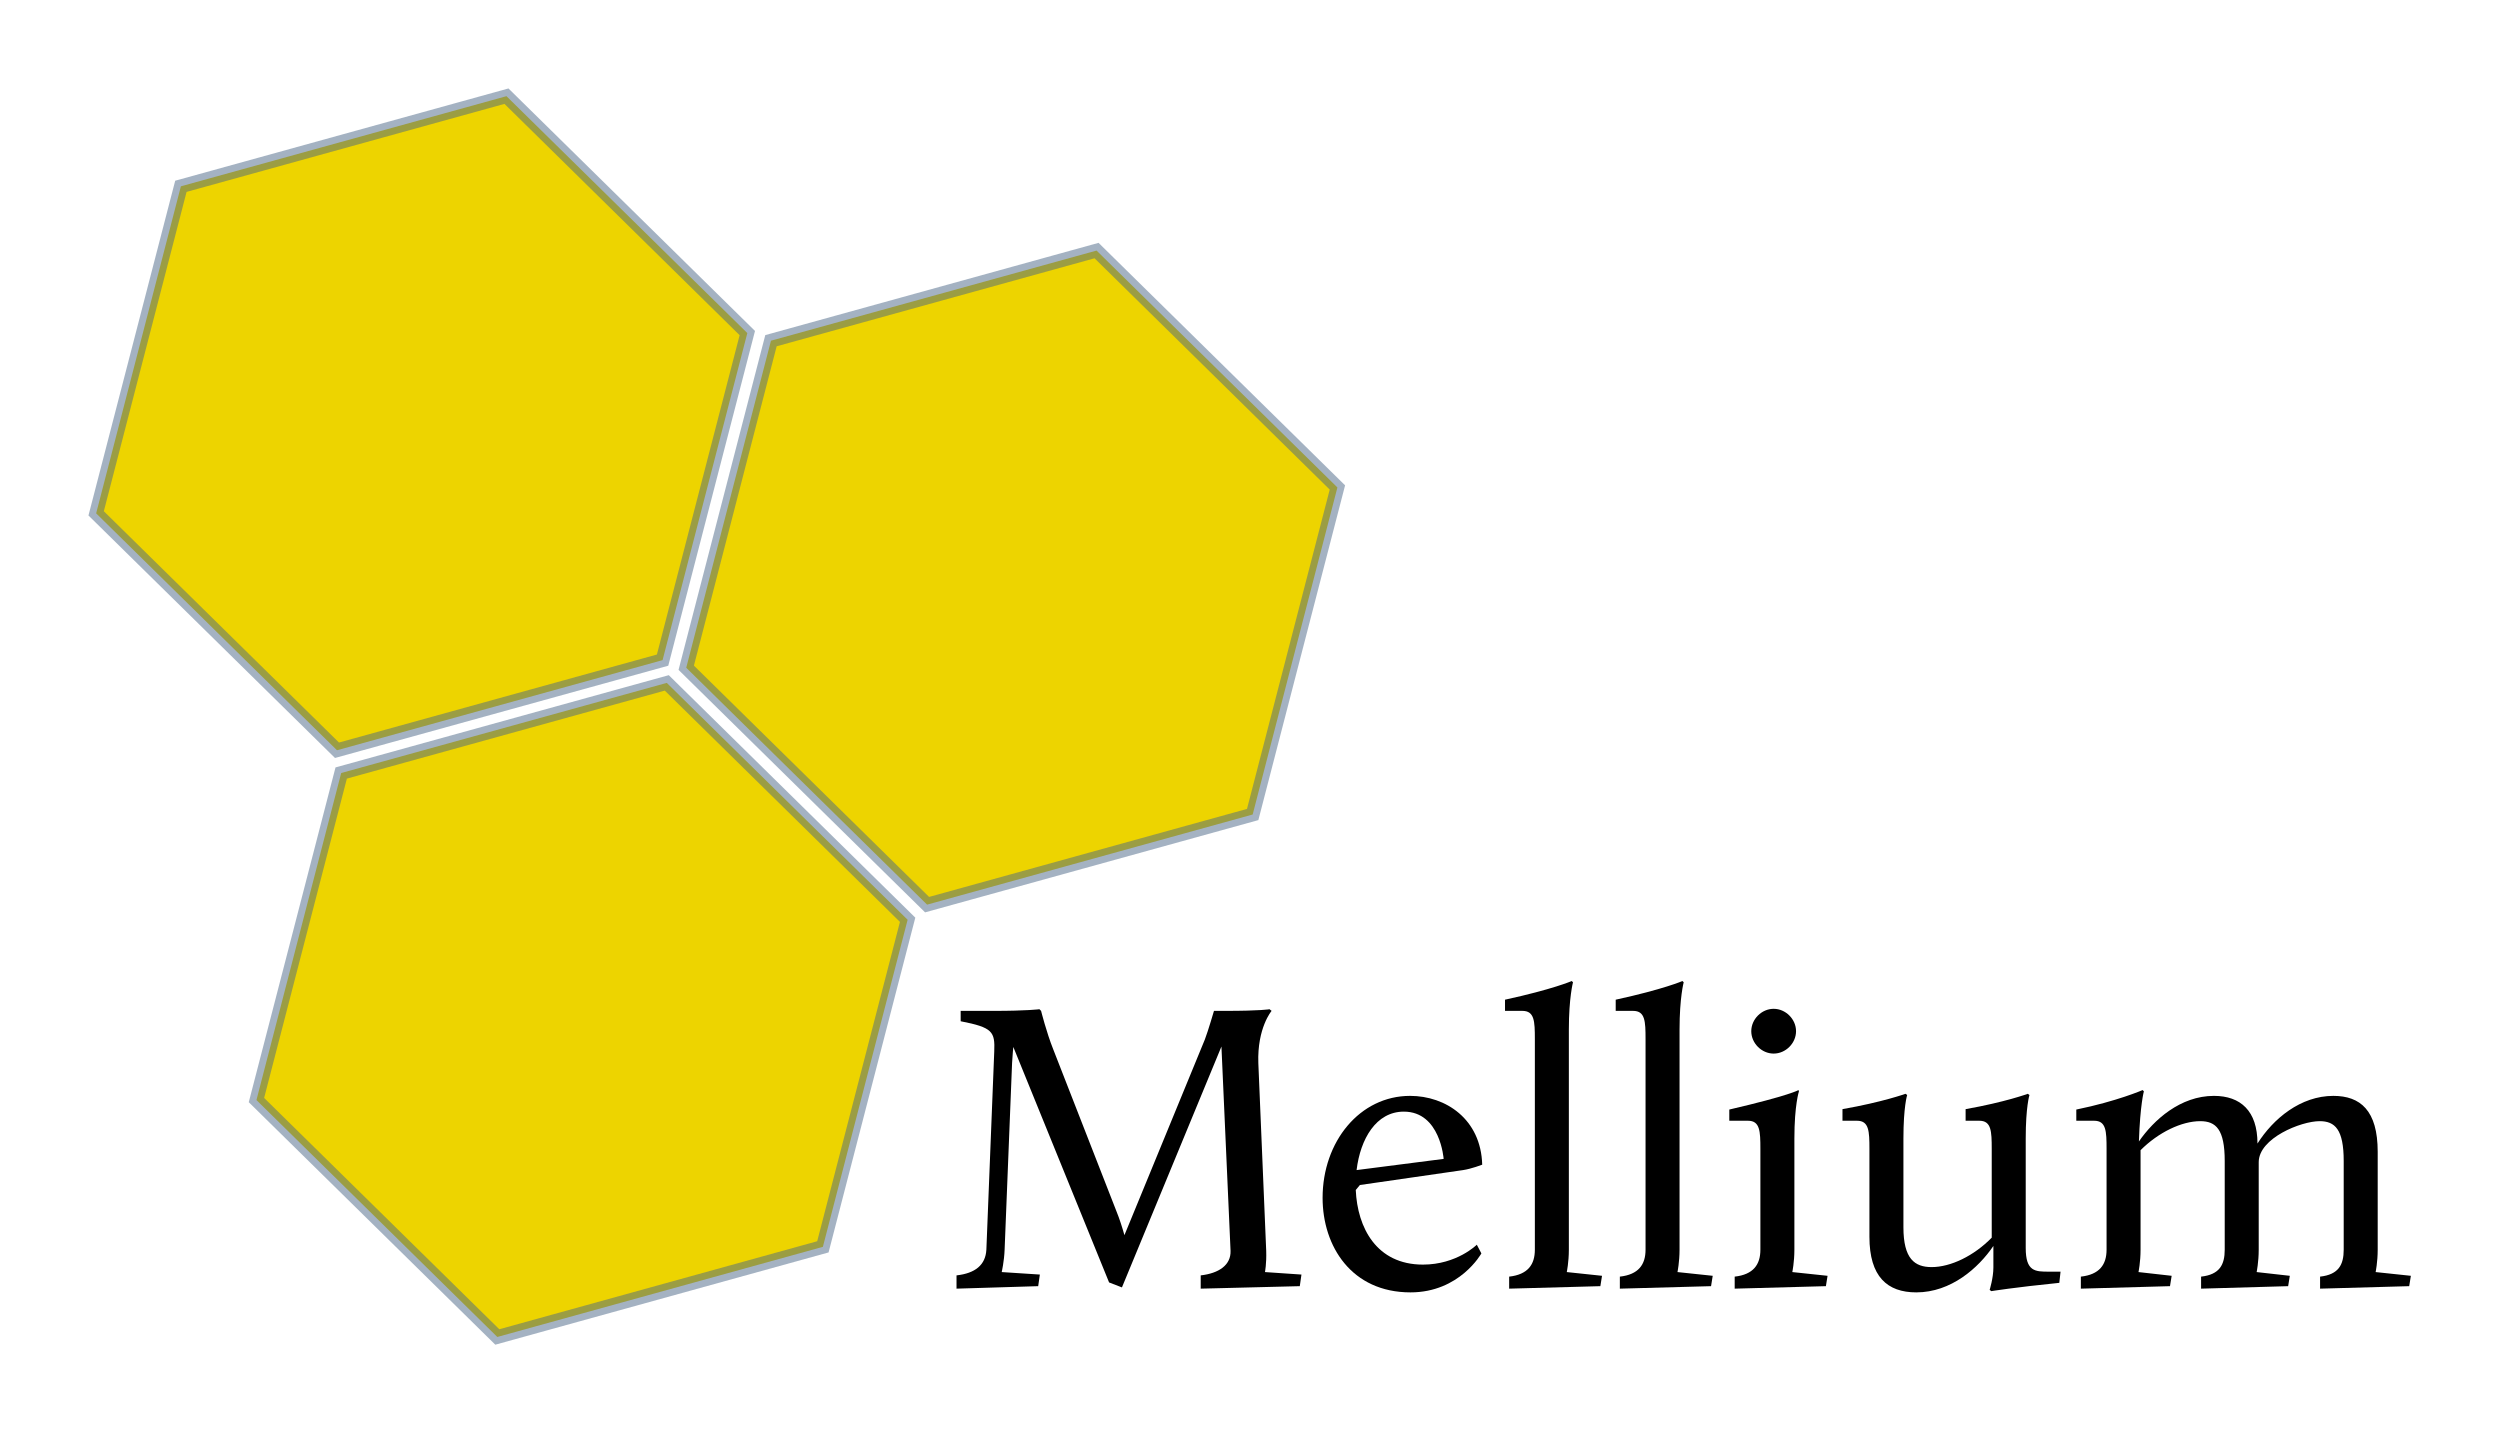
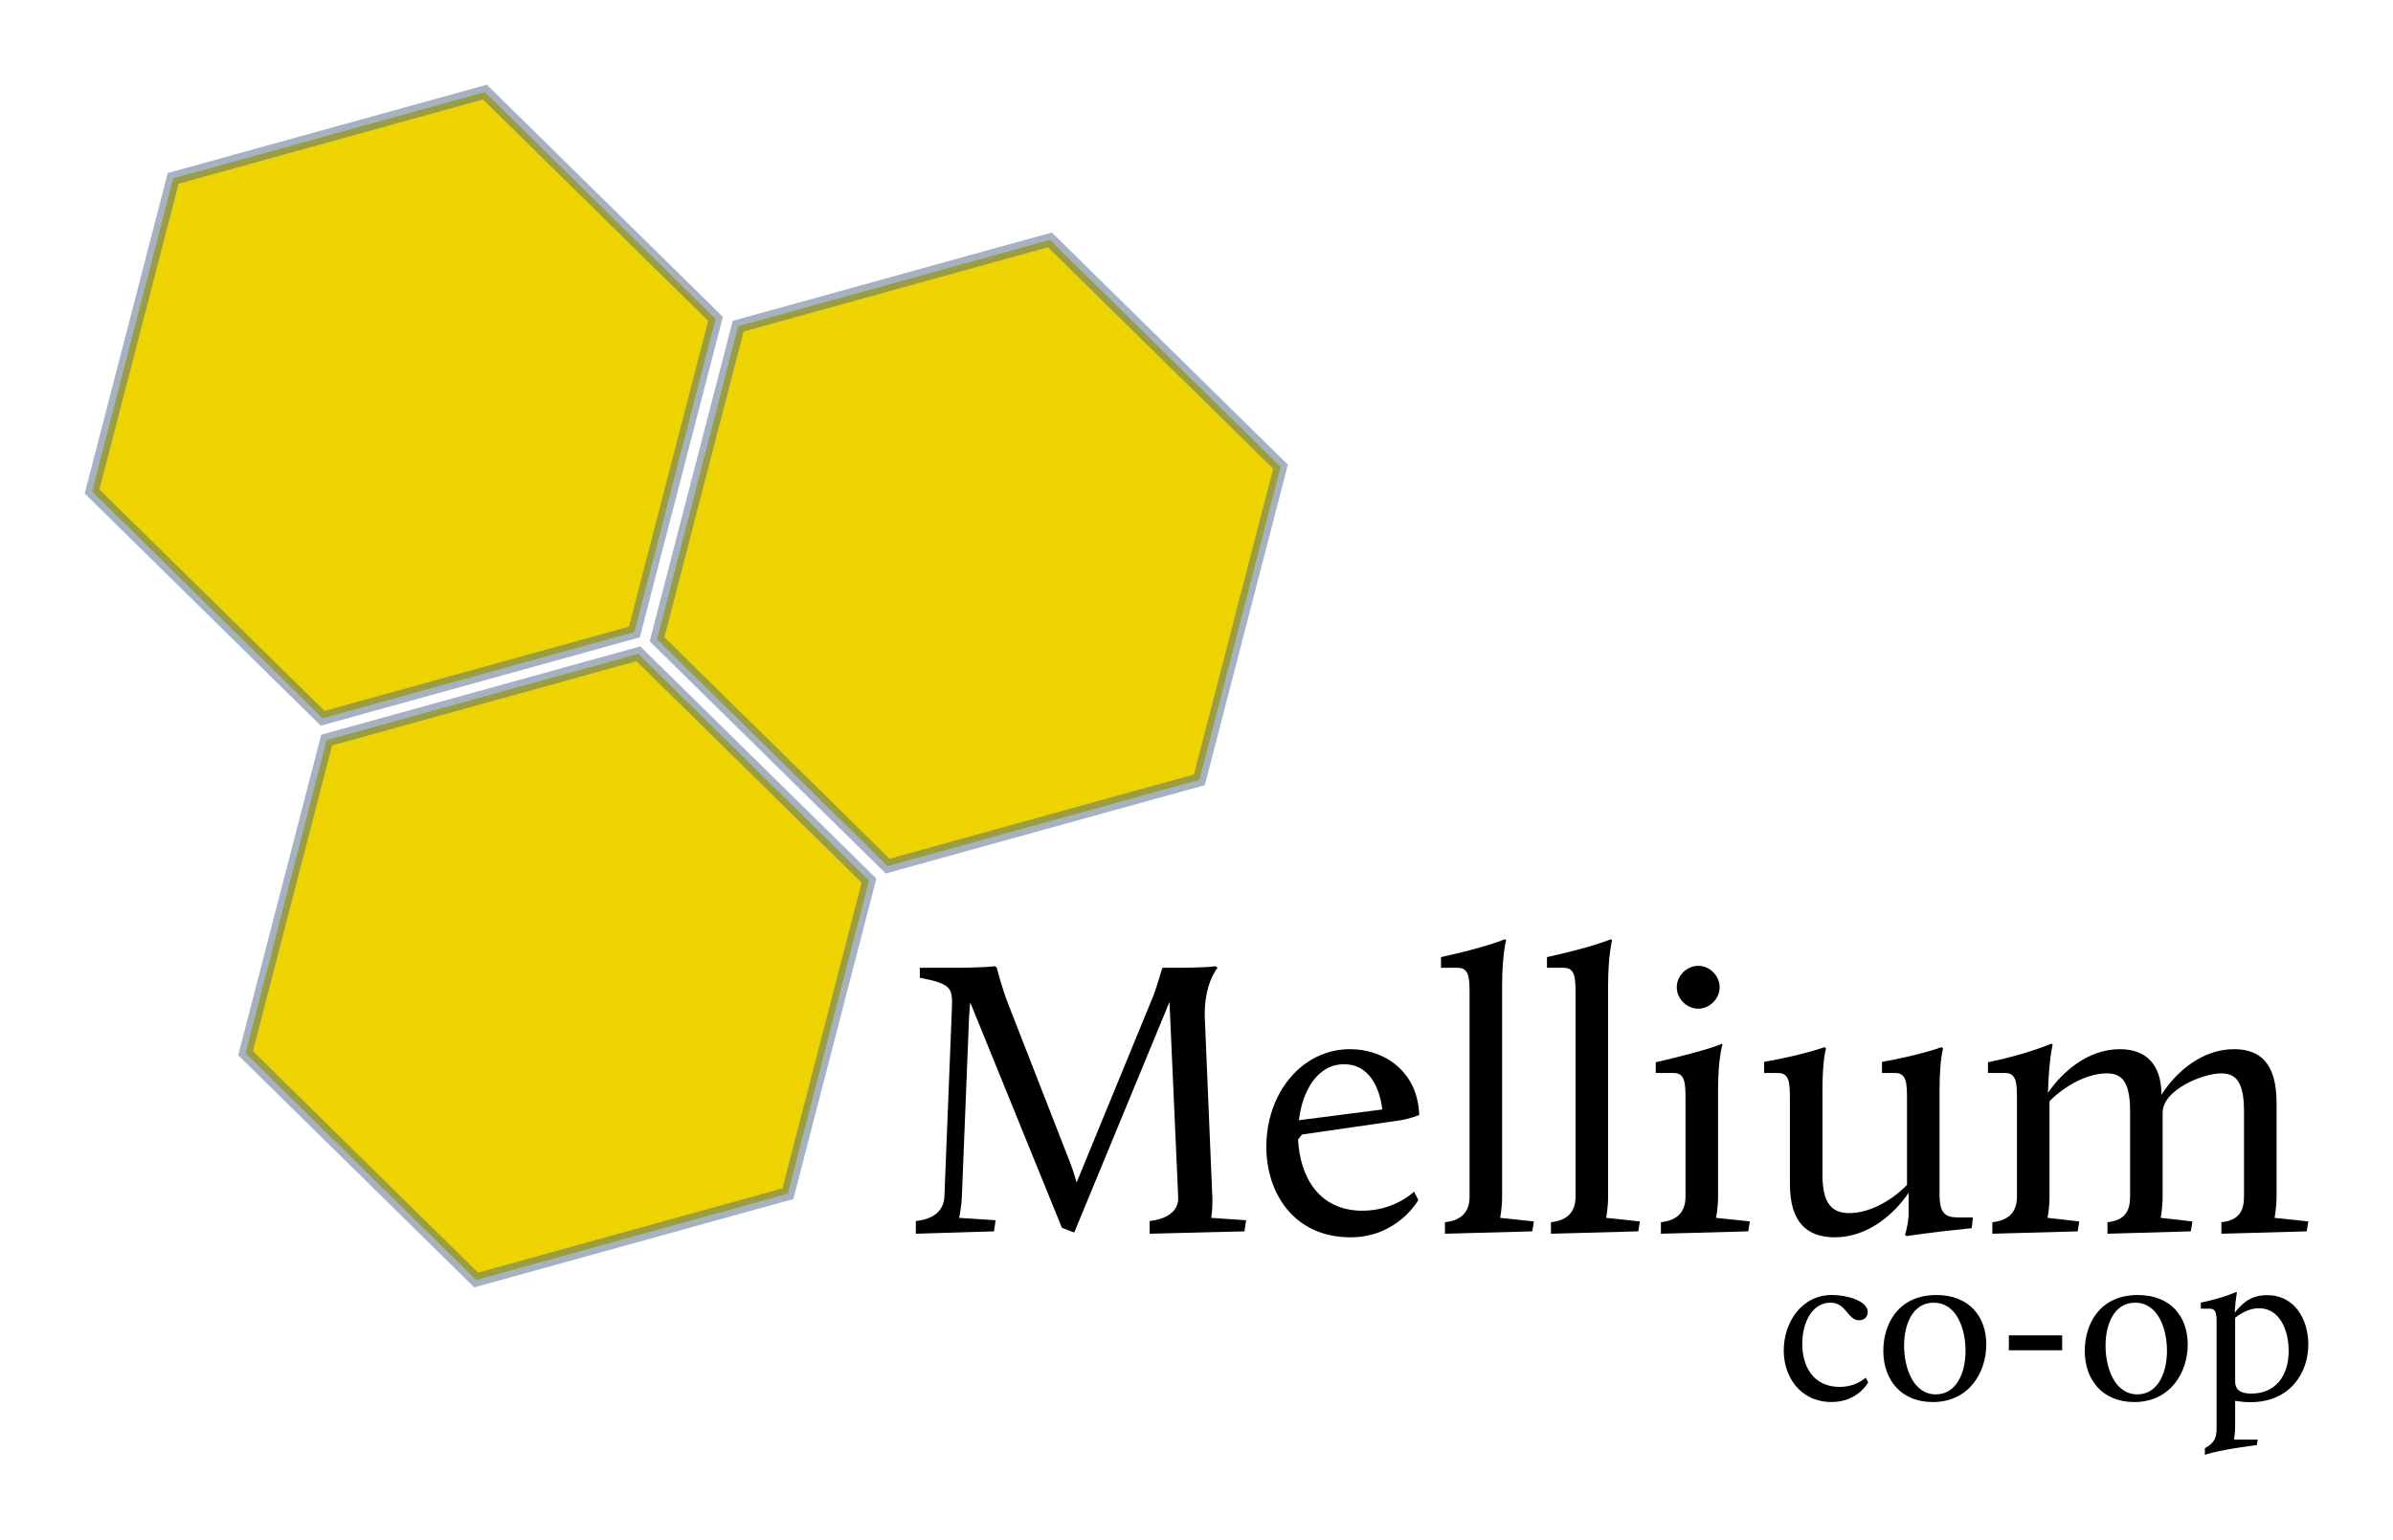
- <svg xmlns="http://www.w3.org/2000/svg" width="904.53" height="518.52" version="1.1" viewBox="0 0 904.53 518.52">
+ <svg xmlns="http://www.w3.org/2000/svg" width="904.28" height="581.76" version="1.1" viewBox="0 0 904.28 581.76">
  <g transform="translate(-5.0794 -526.61)">
    <g transform="translate(21.95 18.8)" fill="#edd400" stroke="#4a6785" stroke-dashoffset="44" stroke-linecap="round" stroke-opacity=".502" stroke-width="5">
      <path d="m222.86 746.65-117.8 32.611-87.143-85.714 30.659-118.33 117.8-32.611 87.143 85.714z" />
      <path d="m436.36 802.51-117.8 32.611-87.143-85.714 30.659-118.33 117.8-32.611 87.143 85.714z" />
      <path d="m280.86 958.93-117.8 32.611-87.143-85.714 30.659-118.33 117.8-32.611 87.143 85.714z" />
    </g>
-     <g transform="translate(-104.01 524.02)" stroke-width="1px" aria-label="Mellium">
-       <path d="m455.17 468.84 29.55-0.9 0.6-4.2-13.8-0.9s0.9-3.9 1.05-8.1l2.7-67.5c0.15-2.85 0.45-5.85 0.45-5.85l34.65 85.2 4.65 1.8 36-87.15 3.3 73.95c0.15 5.1-4.2 8.1-10.8 8.85v4.8l35.85-0.9 0.6-4.2-13.2-0.9s0.6-3 0.45-7.65l-2.85-67.95c-0.45-12.75 4.8-18.9 4.8-18.9l-0.75-0.6s-3 0.6-16.2 0.6h-3.9s-2.1 7.2-3.3 10.35l-29.1 70.8c-0.75-2.7-1.8-6-2.85-8.55l-22.95-58.8c-2.4-6-4.35-13.8-4.35-13.8l-0.6-0.6s-4.5 0.6-16.5 0.6h-12v3.75c11.55 2.25 12.45 3.75 12.15 10.95l-2.85 71.7c-0.3 5.55-4.05 8.55-10.8 9.3z" />
-       <path d="m587.62 435.99c0 17.55 10.5 34.2 31.8 34.2 17.85 0 25.65-14.1 25.65-14.1l-1.65-3.15s-7.2 7.2-19.5 7.2c-16.8 0-23.7-13.35-24.3-27l1.5-1.8 37.35-5.4c3-0.45 6.9-1.95 6.9-1.95-0.45-16.5-13.2-24.9-26.1-24.9-18.15 0-31.65 16.5-31.65 36.9zm29.4-31.2c13.2 0 14.4 17.1 14.4 17.1l-31.5 4.05c1.35-11.25 7.05-21.15 17.1-21.15z" />
-       <path d="m655.12 468.84 33-0.9 0.6-3.75-12.75-1.35s0.75-3.6 0.75-8.1v-79.65c0-11.55 1.5-17.1 1.5-17.1l-0.45-0.45s-6.9 3-24.15 6.75v4.05h6.3c4.35 0 4.5 3.75 4.5 10.2v76.2c0 5.4-2.55 9-9.3 9.75z" />
-       <path d="m695.17 468.84 33-0.9 0.6-3.75-12.75-1.35s0.75-3.6 0.75-8.1v-79.65c0-11.55 1.5-17.1 1.5-17.1l-0.45-0.45s-6.9 3-24.15 6.75v4.05h6.3c4.35 0 4.5 3.75 4.5 10.2v76.2c0 5.4-2.55 9-9.3 9.75z" />
-       <path d="m736.72 468.84 33-0.9 0.6-3.75-12.75-1.35s0.75-3.6 0.75-8.1v-40.2c0-12.15 1.65-17.1 1.65-17.1l-0.15-0.45s-3.15 1.95-25.05 7.05v4.05h6.75c4.35 0 4.5 3.75 4.5 10.2v36.45c0 5.4-2.55 9-9.3 9.75zm14.1-85.05c4.35 0 8.1-3.75 8.1-8.1s-3.75-8.1-8.1-8.1-8.1 3.75-8.1 8.1 3.75 8.1 8.1 8.1z" />
-       <path d="m785.47 450.09c0 14.4 6.45 20.1 16.95 20.1 12.6 0 22.5-8.85 27.9-16.8v7.8c0 3.75-1.35 8.1-1.35 8.1l0.6 0.45s8.25-1.35 24.6-3l0.45-4.05h-4.2c-4.95 0-8.4 0-8.4-8.55v-39.6c0-11.55 1.35-15.75 1.35-15.75l-0.6-0.45s-8.1 3-22.5 5.55v4.2h4.95c4.35 0 4.5 3.75 4.5 10.2v32.1c-6.45 6.6-14.85 10.65-21.75 10.65-6.15 0-10.2-3-10.2-14.4v-32.1c0-11.55 1.35-15.75 1.35-15.75l-0.6-0.45s-8.25 3-22.8 5.55v4.2h5.25c4.35 0 4.5 3.75 4.5 10.2z" />
-       <path d="m861.97 468.84 32.25-0.9 0.6-3.75-12-1.35s0.75-3.6 0.75-8.1v-36c6.45-6.45 14.85-10.5 21.6-10.5 5.7 0 8.85 3 8.85 14.4v32.1c0 5.4-1.8 9-8.55 9.75v4.35l31.5-0.9 0.6-3.75-12-1.35s0.75-3.6 0.75-8.1v-31.65c0-8.7 15.3-14.85 22.05-14.85 5.55 0 8.7 3 8.7 14.4v32.1c0 5.4-1.8 9-8.55 9.75v4.35l32.25-0.9 0.6-3.75-12.75-1.35s0.75-3.6 0.75-8.1v-35.4c0-15-6.3-20.25-16.05-20.25-11.85 0-21.75 8.25-27.45 17.25 0-11.85-6.15-17.25-15.75-17.25-12.15 0-21.75 8.7-27.15 16.5 0.45-13.35 1.8-18.15 1.8-18.15l-0.45-0.45s-9.3 4.05-24 7.05v4.05h6.45c4.35 0 4.5 3.75 4.5 10.2v36.45c0 5.4-2.55 9-9.3 9.75z" />
+     <g stroke-width="1px" aria-label="Mellium">
+       <path d="m351.16 992.86 29.55-0.9 0.6-4.2-13.8-0.9s0.9-3.9 1.05-8.1l2.7-67.5c0.15-2.85 0.45-5.85 0.45-5.85l34.65 85.2 4.65 1.8 36-87.15 3.3 73.95c0.15 5.1-4.2 8.1-10.8 8.85v4.8l35.85-0.9 0.6-4.2-13.2-0.9s0.6-3 0.45-7.65l-2.85-67.95c-0.45-12.75 4.8-18.9 4.8-18.9l-0.75-0.6s-3 0.6-16.2 0.6h-3.9s-2.1 7.2-3.3 10.35l-29.1 70.8c-0.75-2.7-1.8-6-2.85-8.55l-22.95-58.8c-2.4-6-4.35-13.8-4.35-13.8l-0.6-0.6s-4.5 0.6-16.5 0.6h-12v3.75c11.55 2.25 12.45 3.75 12.15 10.95l-2.85 71.7c-0.3 5.55-4.05 8.55-10.8 9.3z" />
+       <path d="m483.61 960.01c0 17.55 10.5 34.2 31.8 34.2 17.85 0 25.65-14.1 25.65-14.1l-1.65-3.15s-7.2 7.2-19.5 7.2c-16.8 0-23.7-13.35-24.3-27l1.5-1.8 37.35-5.4c3-0.45 6.9-1.95 6.9-1.95-0.45-16.5-13.2-24.9-26.1-24.9-18.15 0-31.65 16.5-31.65 36.9zm29.4-31.2c13.2 0 14.4 17.1 14.4 17.1l-31.5 4.05c1.35-11.25 7.05-21.15 17.1-21.15z" />
+       <path d="m551.11 992.86 33-0.9 0.6-3.75-12.75-1.35s0.75-3.6 0.75-8.1v-79.65c0-11.55 1.5-17.1 1.5-17.1l-0.45-0.45s-6.9 3-24.15 6.75v4.05h6.3c4.35 0 4.5 3.75 4.5 10.2v76.2c0 5.4-2.55 9-9.3 9.75z" />
+       <path d="m591.16 992.86 33-0.9 0.6-3.75-12.75-1.35s0.75-3.6 0.75-8.1v-79.65c0-11.55 1.5-17.1 1.5-17.1l-0.45-0.45s-6.9 3-24.15 6.75v4.05h6.3c4.35 0 4.5 3.75 4.5 10.2v76.2c0 5.4-2.55 9-9.3 9.75z" />
+       <path d="m632.71 992.86 33-0.9 0.6-3.75-12.75-1.35s0.75-3.6 0.75-8.1v-40.2c0-12.15 1.65-17.1 1.65-17.1l-0.15-0.45s-3.15 1.95-25.05 7.05v4.05h6.75c4.35 0 4.5 3.75 4.5 10.2v36.45c0 5.4-2.55 9-9.3 9.75zm14.1-85.05c4.35 0 8.1-3.75 8.1-8.1s-3.75-8.1-8.1-8.1-8.1 3.75-8.1 8.1 3.75 8.1 8.1 8.1z" />
+       <path d="m681.46 974.11c0 14.4 6.45 20.1 16.95 20.1 12.6 0 22.5-8.85 27.9-16.8v7.8c0 3.75-1.35 8.1-1.35 8.1l0.6 0.45s8.25-1.35 24.6-3l0.45-4.05h-4.2c-4.95 0-8.4 0-8.4-8.55v-39.6c0-11.55 1.35-15.75 1.35-15.75l-0.6-0.45s-8.1 3-22.5 5.55v4.2h4.95c4.35 0 4.5 3.75 4.5 10.2v32.1c-6.45 6.6-14.85 10.65-21.75 10.65-6.15 0-10.2-3-10.2-14.4v-32.1c0-11.55 1.35-15.75 1.35-15.75l-0.6-0.45s-8.25 3-22.8 5.55v4.2h5.25c4.35 0 4.5 3.75 4.5 10.2z" />
+       <path d="m757.96 992.86 32.25-0.9 0.6-3.75-12-1.35s0.75-3.6 0.75-8.1v-36c6.45-6.45 14.85-10.5 21.6-10.5 5.7 0 8.85 3 8.85 14.4v32.1c0 5.4-1.8 9-8.55 9.75v4.35l31.5-0.9 0.6-3.75-12-1.35s0.75-3.6 0.75-8.1v-31.65c0-8.7 15.3-14.85 22.05-14.85 5.55 0 8.7 3 8.7 14.4v32.1c0 5.4-1.8 9-8.55 9.75v4.35l32.25-0.9 0.6-3.75-12.75-1.35s0.75-3.6 0.75-8.1v-35.4c0-15-6.3-20.25-16.05-20.25-11.85 0-21.75 8.25-27.45 17.25 0-11.85-6.15-17.25-15.75-17.25-12.15 0-21.75 8.7-27.15 16.5 0.45-13.35 1.8-18.15 1.8-18.15l-0.45-0.45s-9.3 4.05-24 7.05v4.05h6.45c4.35 0 4.5 3.75 4.5 10.2v36.45c0 5.4-2.55 9-9.3 9.75z" />
+     </g>
+     <g aria-label="co-op">
+       <path d="m679.13 1037c0 9.813 6.144 19.456 18.091 19.456 9.899 0 13.824-7.424 13.824-7.424l-0.939-1.792s-3.499 3.499-9.899 3.499c-10.069 0-14.08-8.021-14.08-16.213 0-8.277 3.84-15.616 10.667-15.616 5.973 0 6.485 6.656 10.837 6.656 2.048 0 3.243-1.451 3.243-3.072 0-4.437-8.277-6.485-13.483-6.485-11.776 0-18.261 10.667-18.261 20.992z" />
+       <path d="m716.76 1037.1c0 10.923 6.656 19.371 18.688 19.371 13.653 0 20.224-11.179 20.224-21.76 0-10.496-6.4-18.688-18.859-18.688-14.507 0-20.053 11.093-20.053 21.077zm7.851-1.963c0-8.192 3.328-16.213 11.179-16.213 8.619 0 12.032 9.728 12.032 18.176 0 9.131-3.925 16.469-11.179 16.469-8.533 0-12.032-9.899-12.032-18.432z" />
+       <path d="m764.2 1036.9h20.139v-5.632h-20.139z" />
+       <path d="m792.88 1037.1c0 10.923 6.656 19.371 18.688 19.371 13.653 0 20.224-11.179 20.224-21.76 0-10.496-6.4-18.688-18.859-18.688-14.507 0-20.053 11.093-20.053 21.077zm7.851-1.963c0-8.192 3.328-16.213 11.179-16.213 8.619 0 12.032 9.728 12.032 18.176 0 9.131-3.925 16.469-11.179 16.469-8.533 0-12.032-9.899-12.032-18.432z" />
+       <path d="m838.27 1076.4c6.144-2.048 19.627-3.669 19.627-3.669l0.341-2.048h-8.96s0.427-2.304 0.427-4.864v-9.813c1.621 0.256 3.413 0.512 5.717 0.512 15.019 0 21.931-11.008 21.931-21.845 0-9.387-5.12-18.603-15.531-18.603-6.741 0-9.984 3.755-12.288 6.656 0.341-5.461 0.853-7.595 0.853-7.595l-0.256-0.256s-5.035 2.304-13.397 4.011v2.304h3.413c2.475 0 2.56 2.133 2.56 5.803v38.912c0 3.925-0.597 5.888-4.437 8.021zm17.579-23.125c-2.816 0-6.144-0.597-6.144-4.608v-24.064c2.645-2.048 5.717-3.584 9.045-3.584 7.595 0 11.179 7.936 11.179 16.128 0 9.728-5.205 16.128-14.08 16.128z" />
    </g>
  </g>
</svg>
